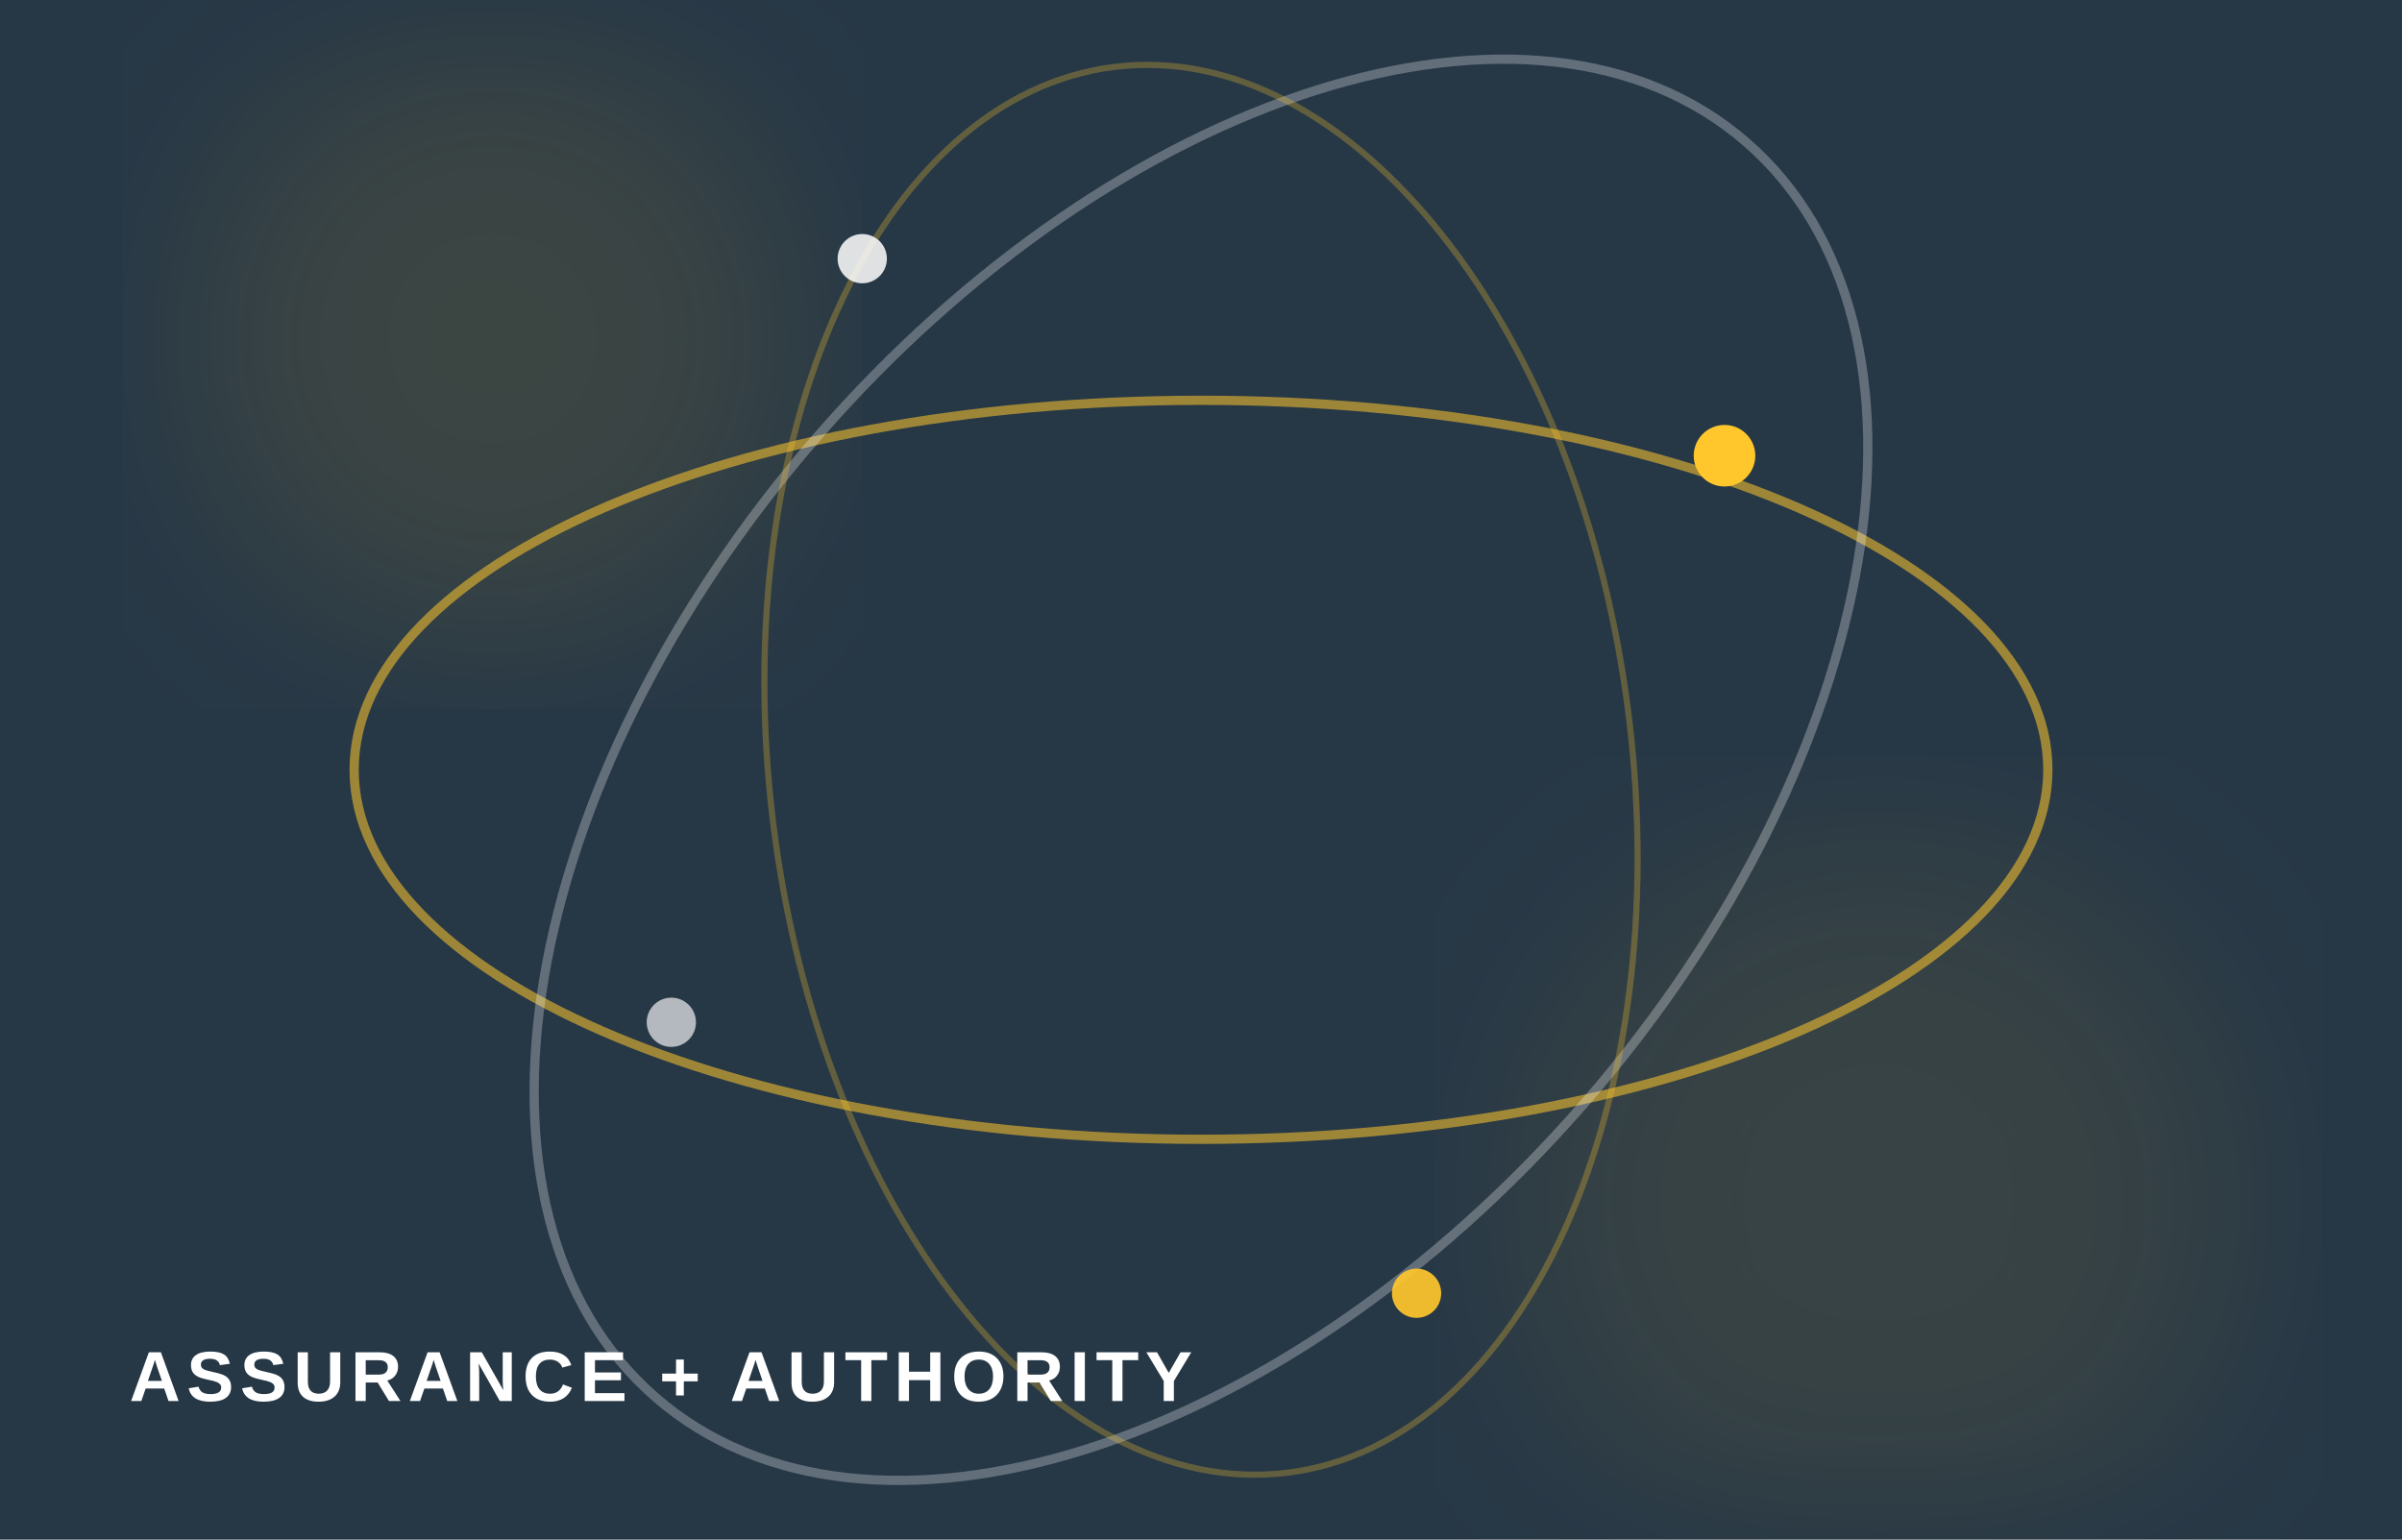
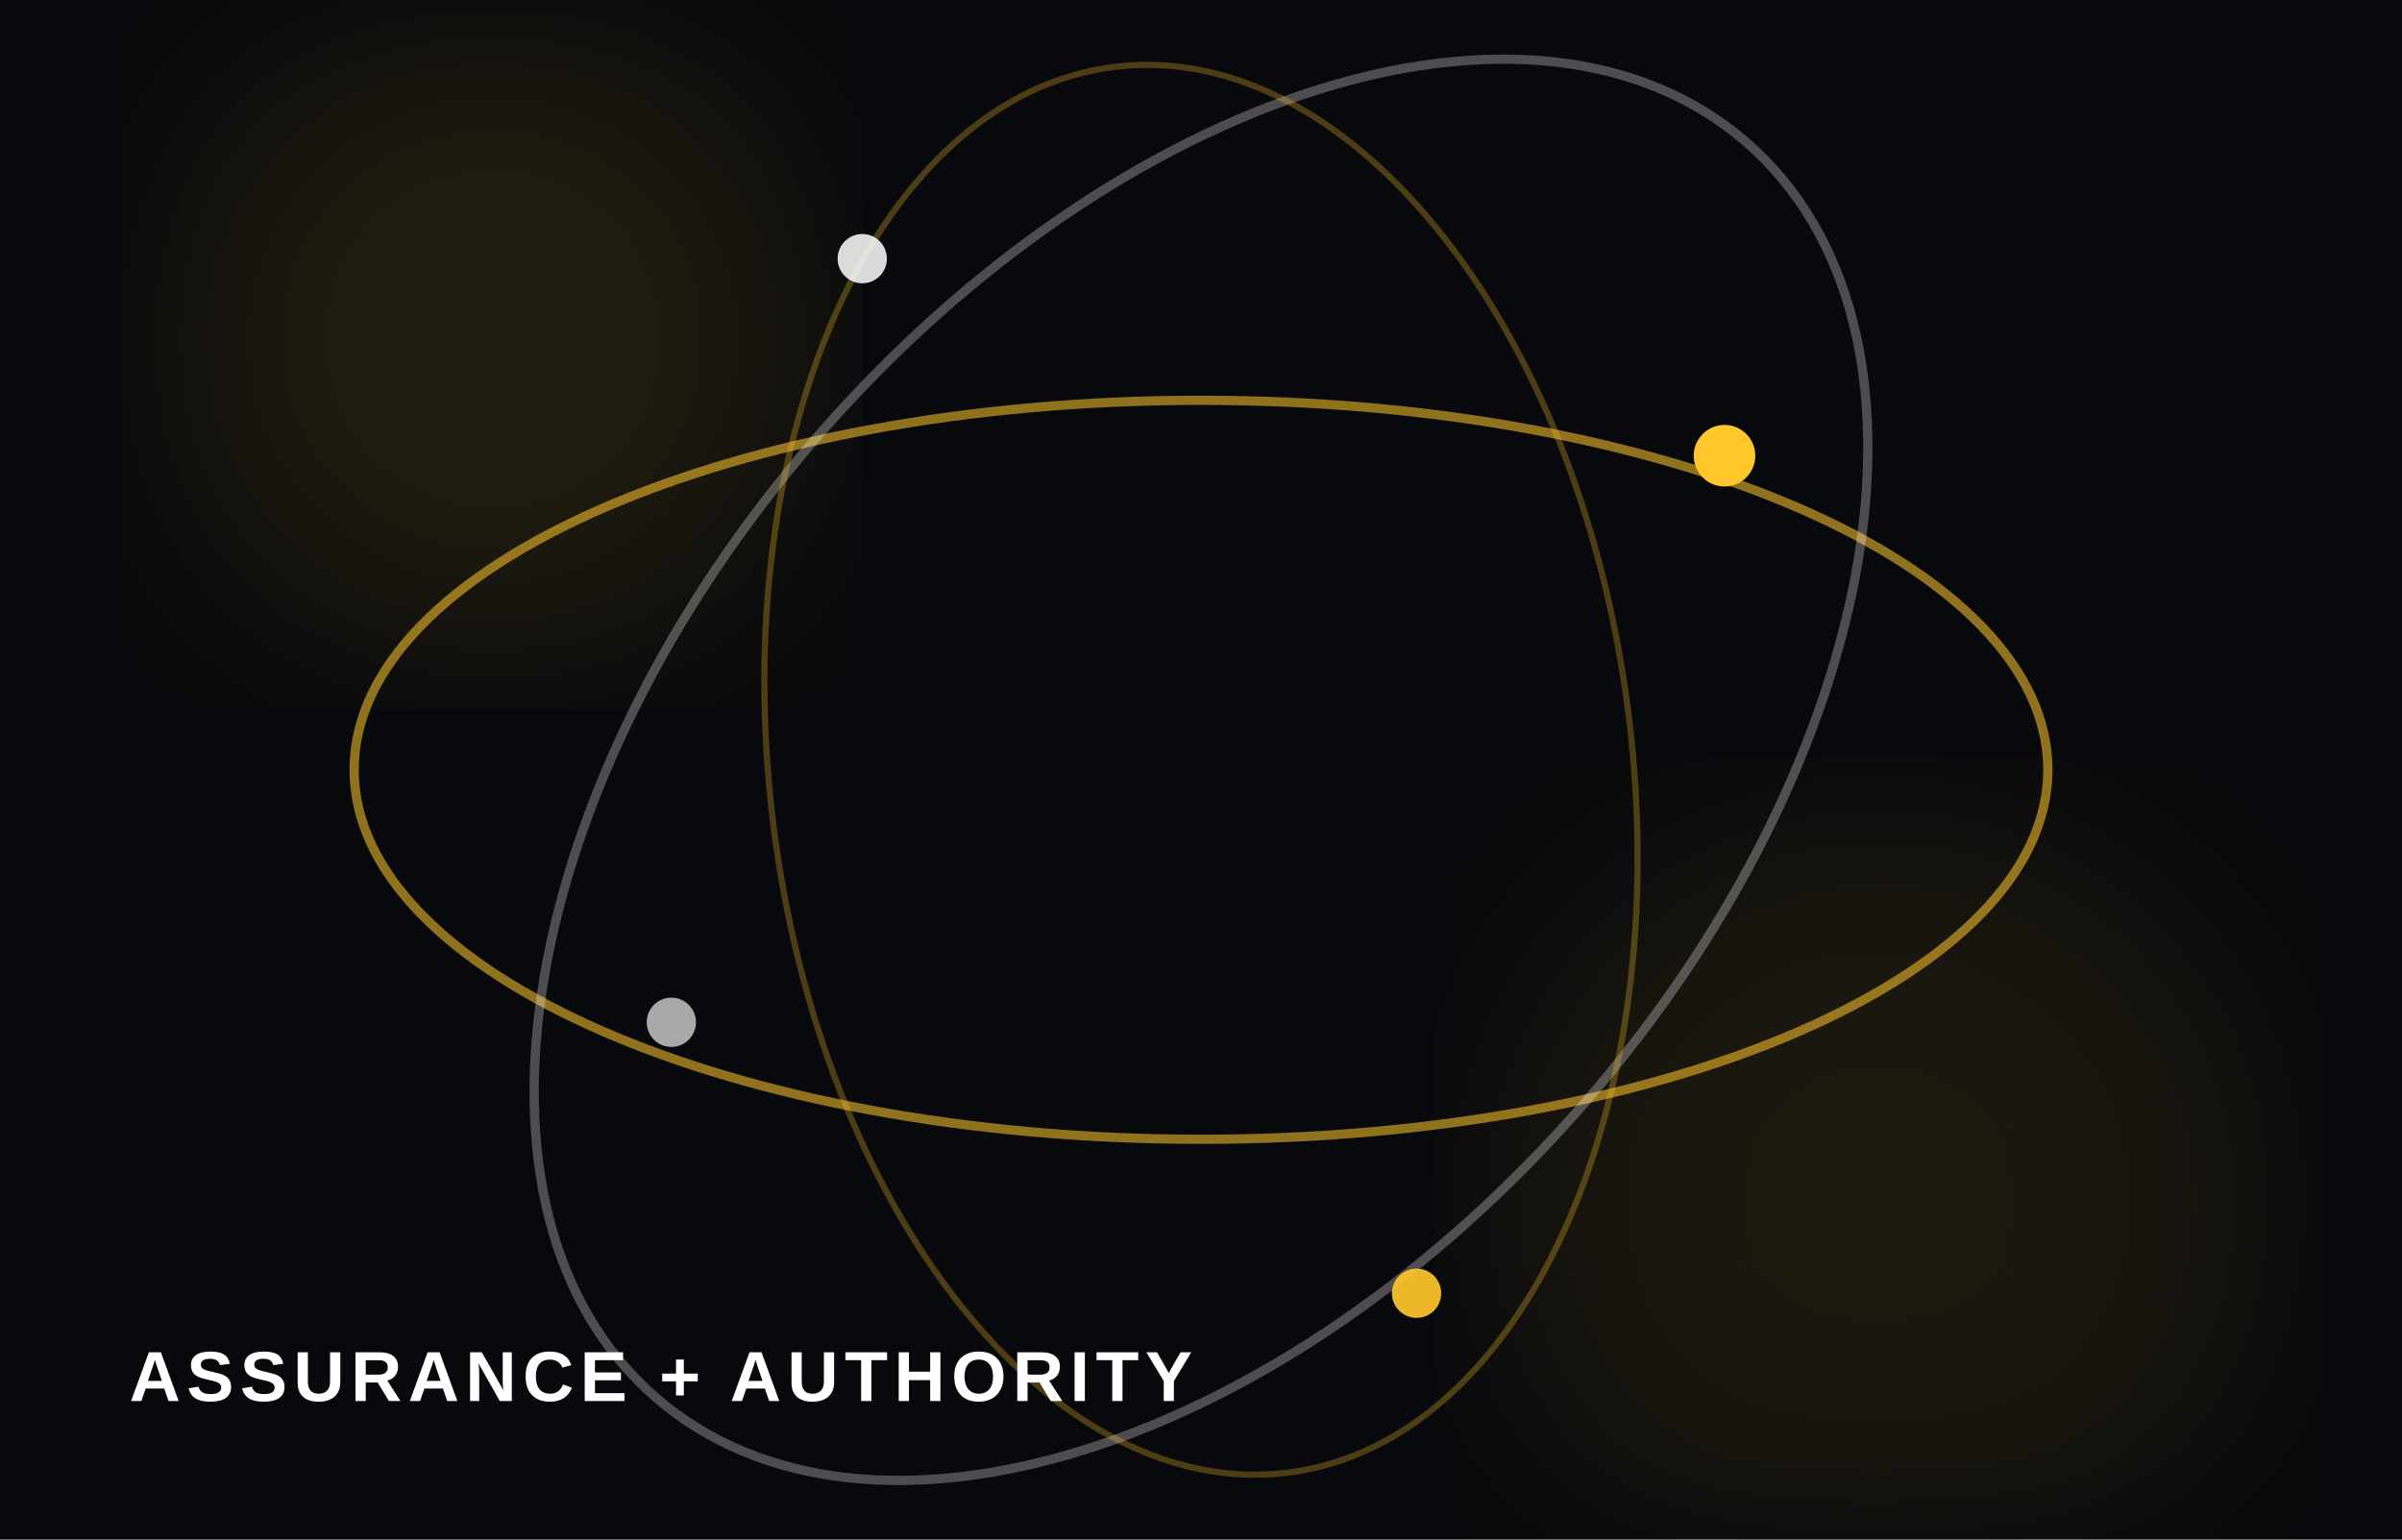
<svg xmlns="http://www.w3.org/2000/svg" width="780" height="500" viewBox="0 0 780 500">
-   <rect width="780" height="500" fill="#263746" />
+   <rect width="780" height="500" fill="#08090C" />
  <defs>
    <filter id="blur">
      <feGaussianBlur stdDeviation="32" />
    </filter>
    <linearGradient id="g" x1="0" y1="0" x2="1" y2="1">
      <stop offset="0%" stop-color="#FFC72C" stop-opacity=".9" />
      <stop offset="100%" stop-color="#ffffff" stop-opacity=".25" />
    </linearGradient>
  </defs>
  <circle cx="160" cy="110" r="100" fill="#FFC72C" opacity=".10" filter="url(#blur)" />
  <circle cx="610" cy="390" r="120" fill="#FFC72C" opacity=".08" filter="url(#blur)" />
  <ellipse cx="390" cy="250" rx="275" ry="120" fill="none" stroke="#FFC72C" stroke-opacity=".55" stroke-width="3" />
  <ellipse cx="390" cy="250" rx="165" ry="270" transform="rotate(41 390 250)" fill="none" stroke="#fff" stroke-opacity=".28" stroke-width="3" />
  <ellipse cx="390" cy="250" rx="140" ry="230" transform="rotate(-7 390 250)" fill="none" stroke="#FFC72C" stroke-opacity=".28" stroke-width="2" />
  <circle cx="560" cy="148" r="10" fill="#FFC72C" />
  <circle cx="280" cy="84" r="8" fill="#fff" opacity=".85" />
  <circle cx="218" cy="332" r="8" fill="#fff" opacity=".65" />
  <circle cx="460" cy="420" r="8" fill="#FFC72C" opacity=".92" />
  <text x="42" y="455" fill="#fff" font-family="Arial, Helvetica, sans-serif" font-size="23" font-weight="700" letter-spacing="2">ASSURANCE + AUTHORITY</text>
</svg>
